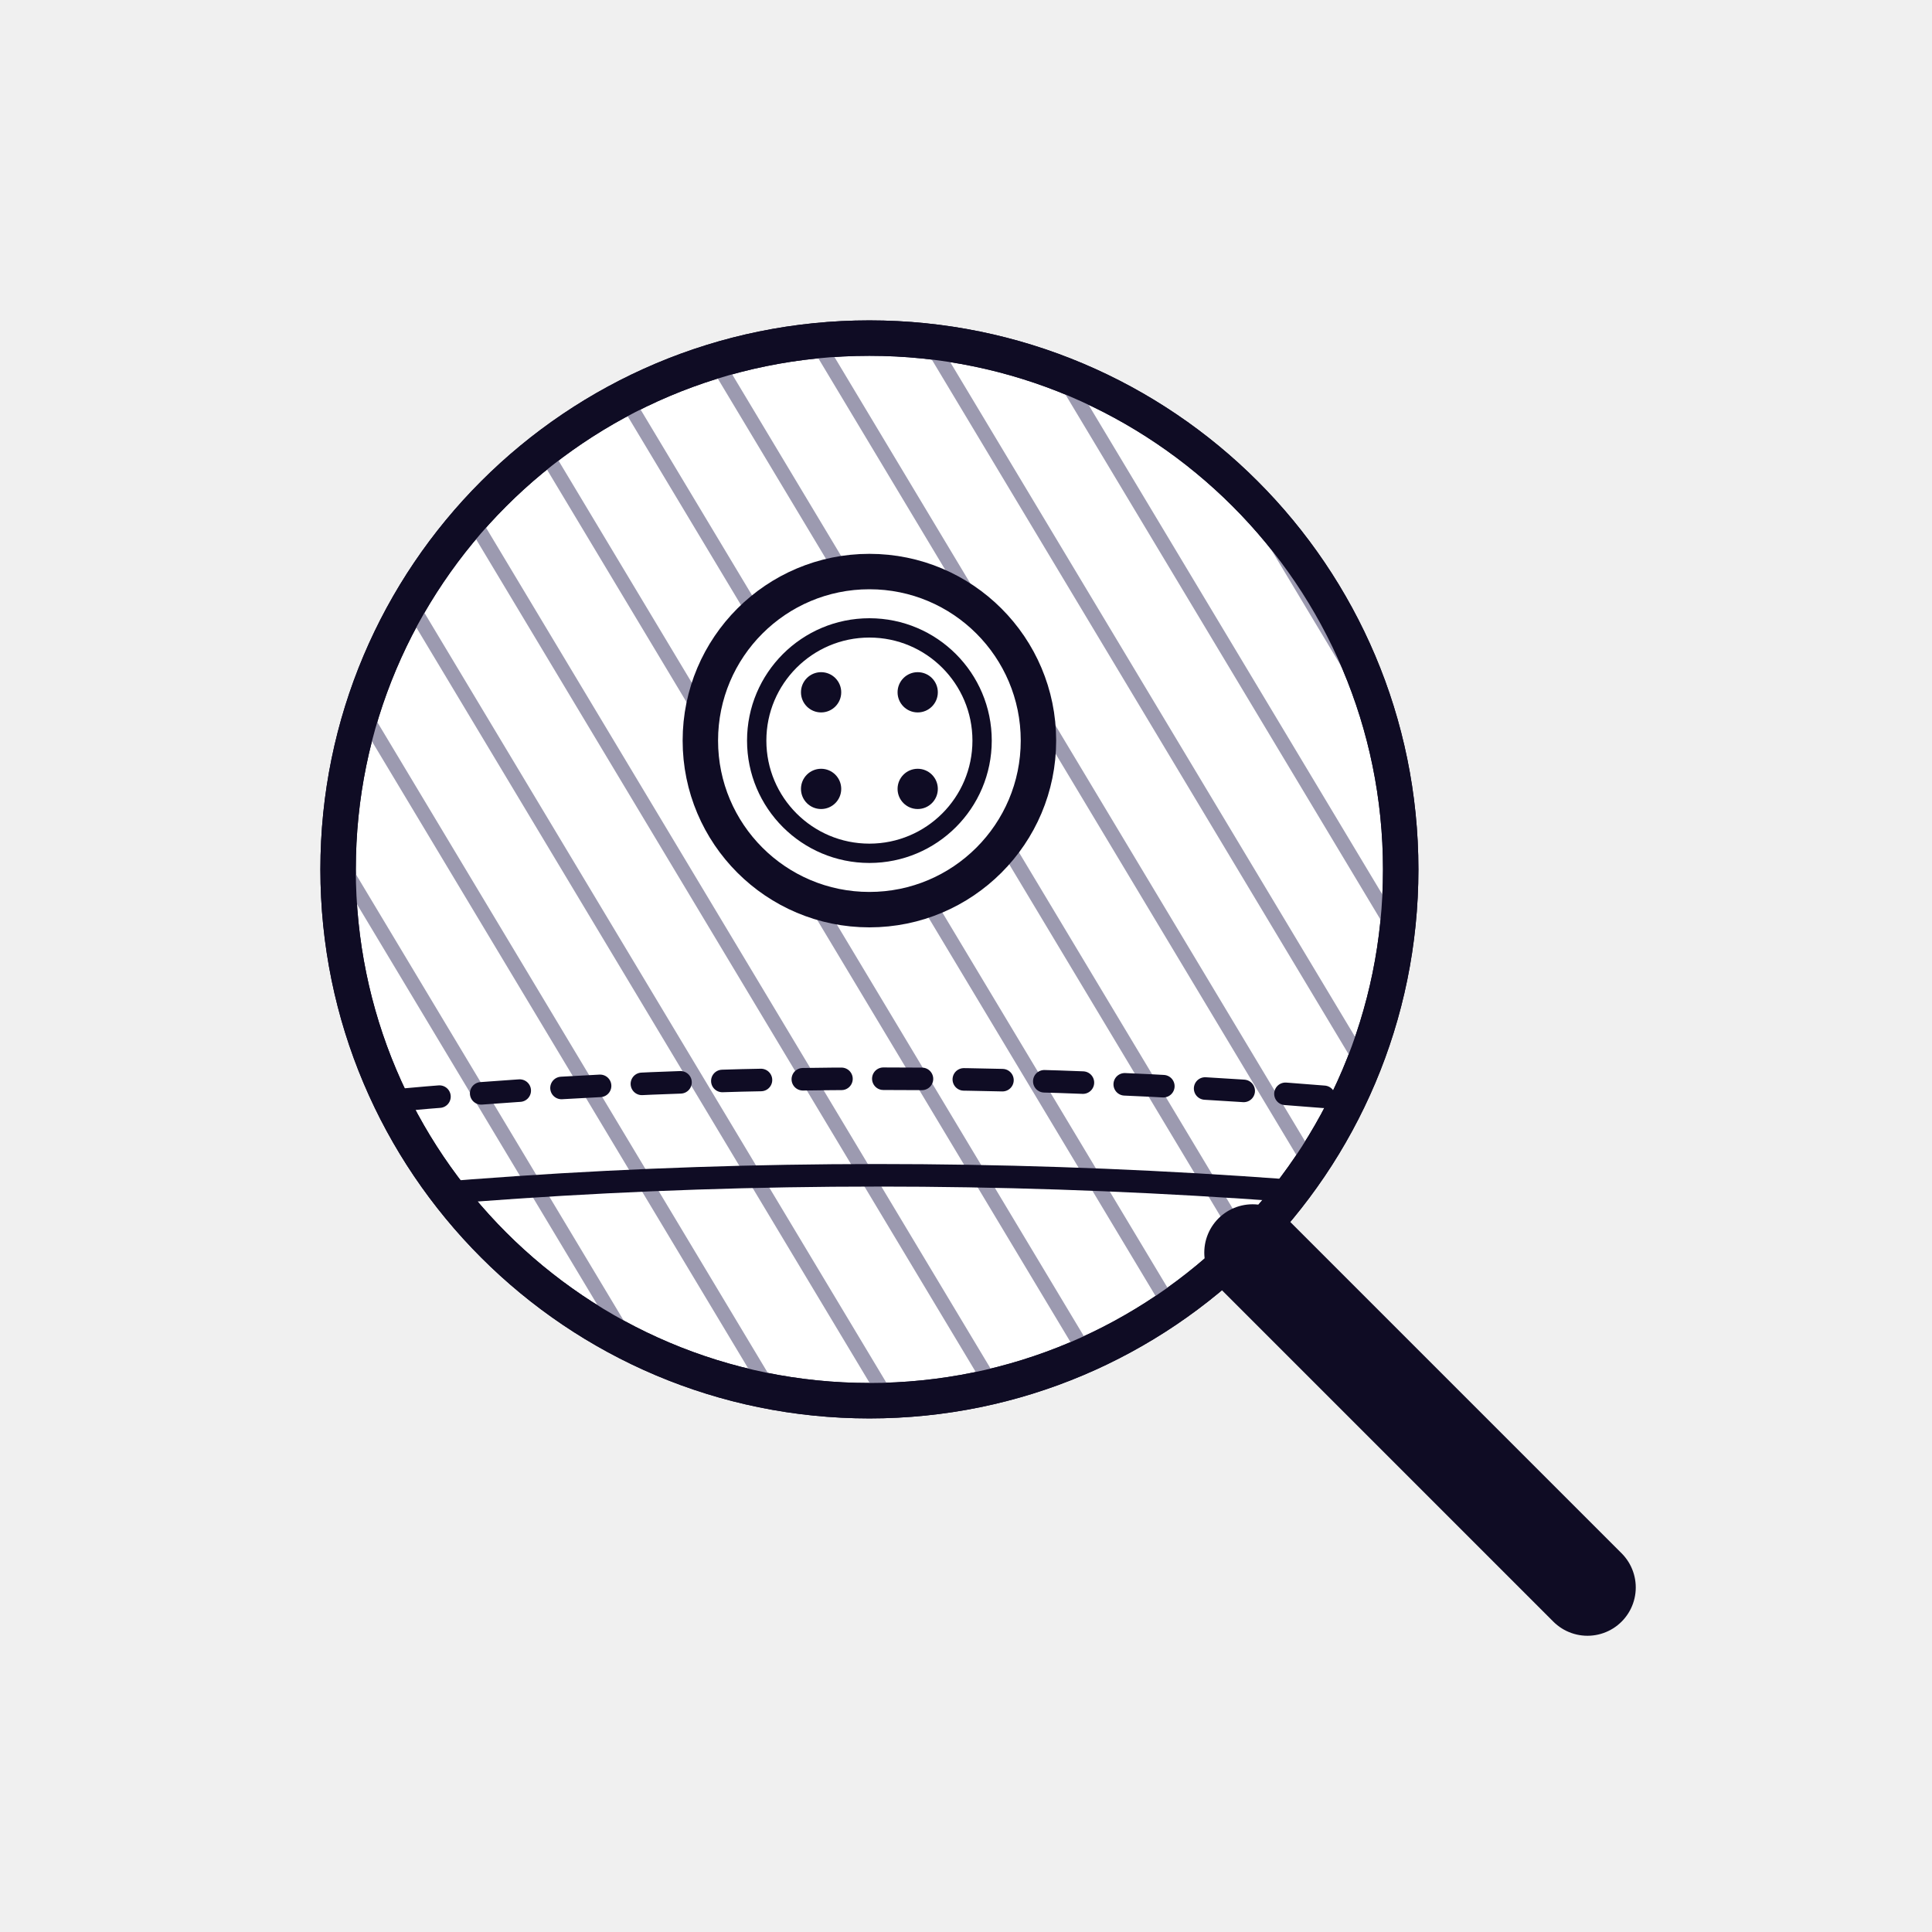
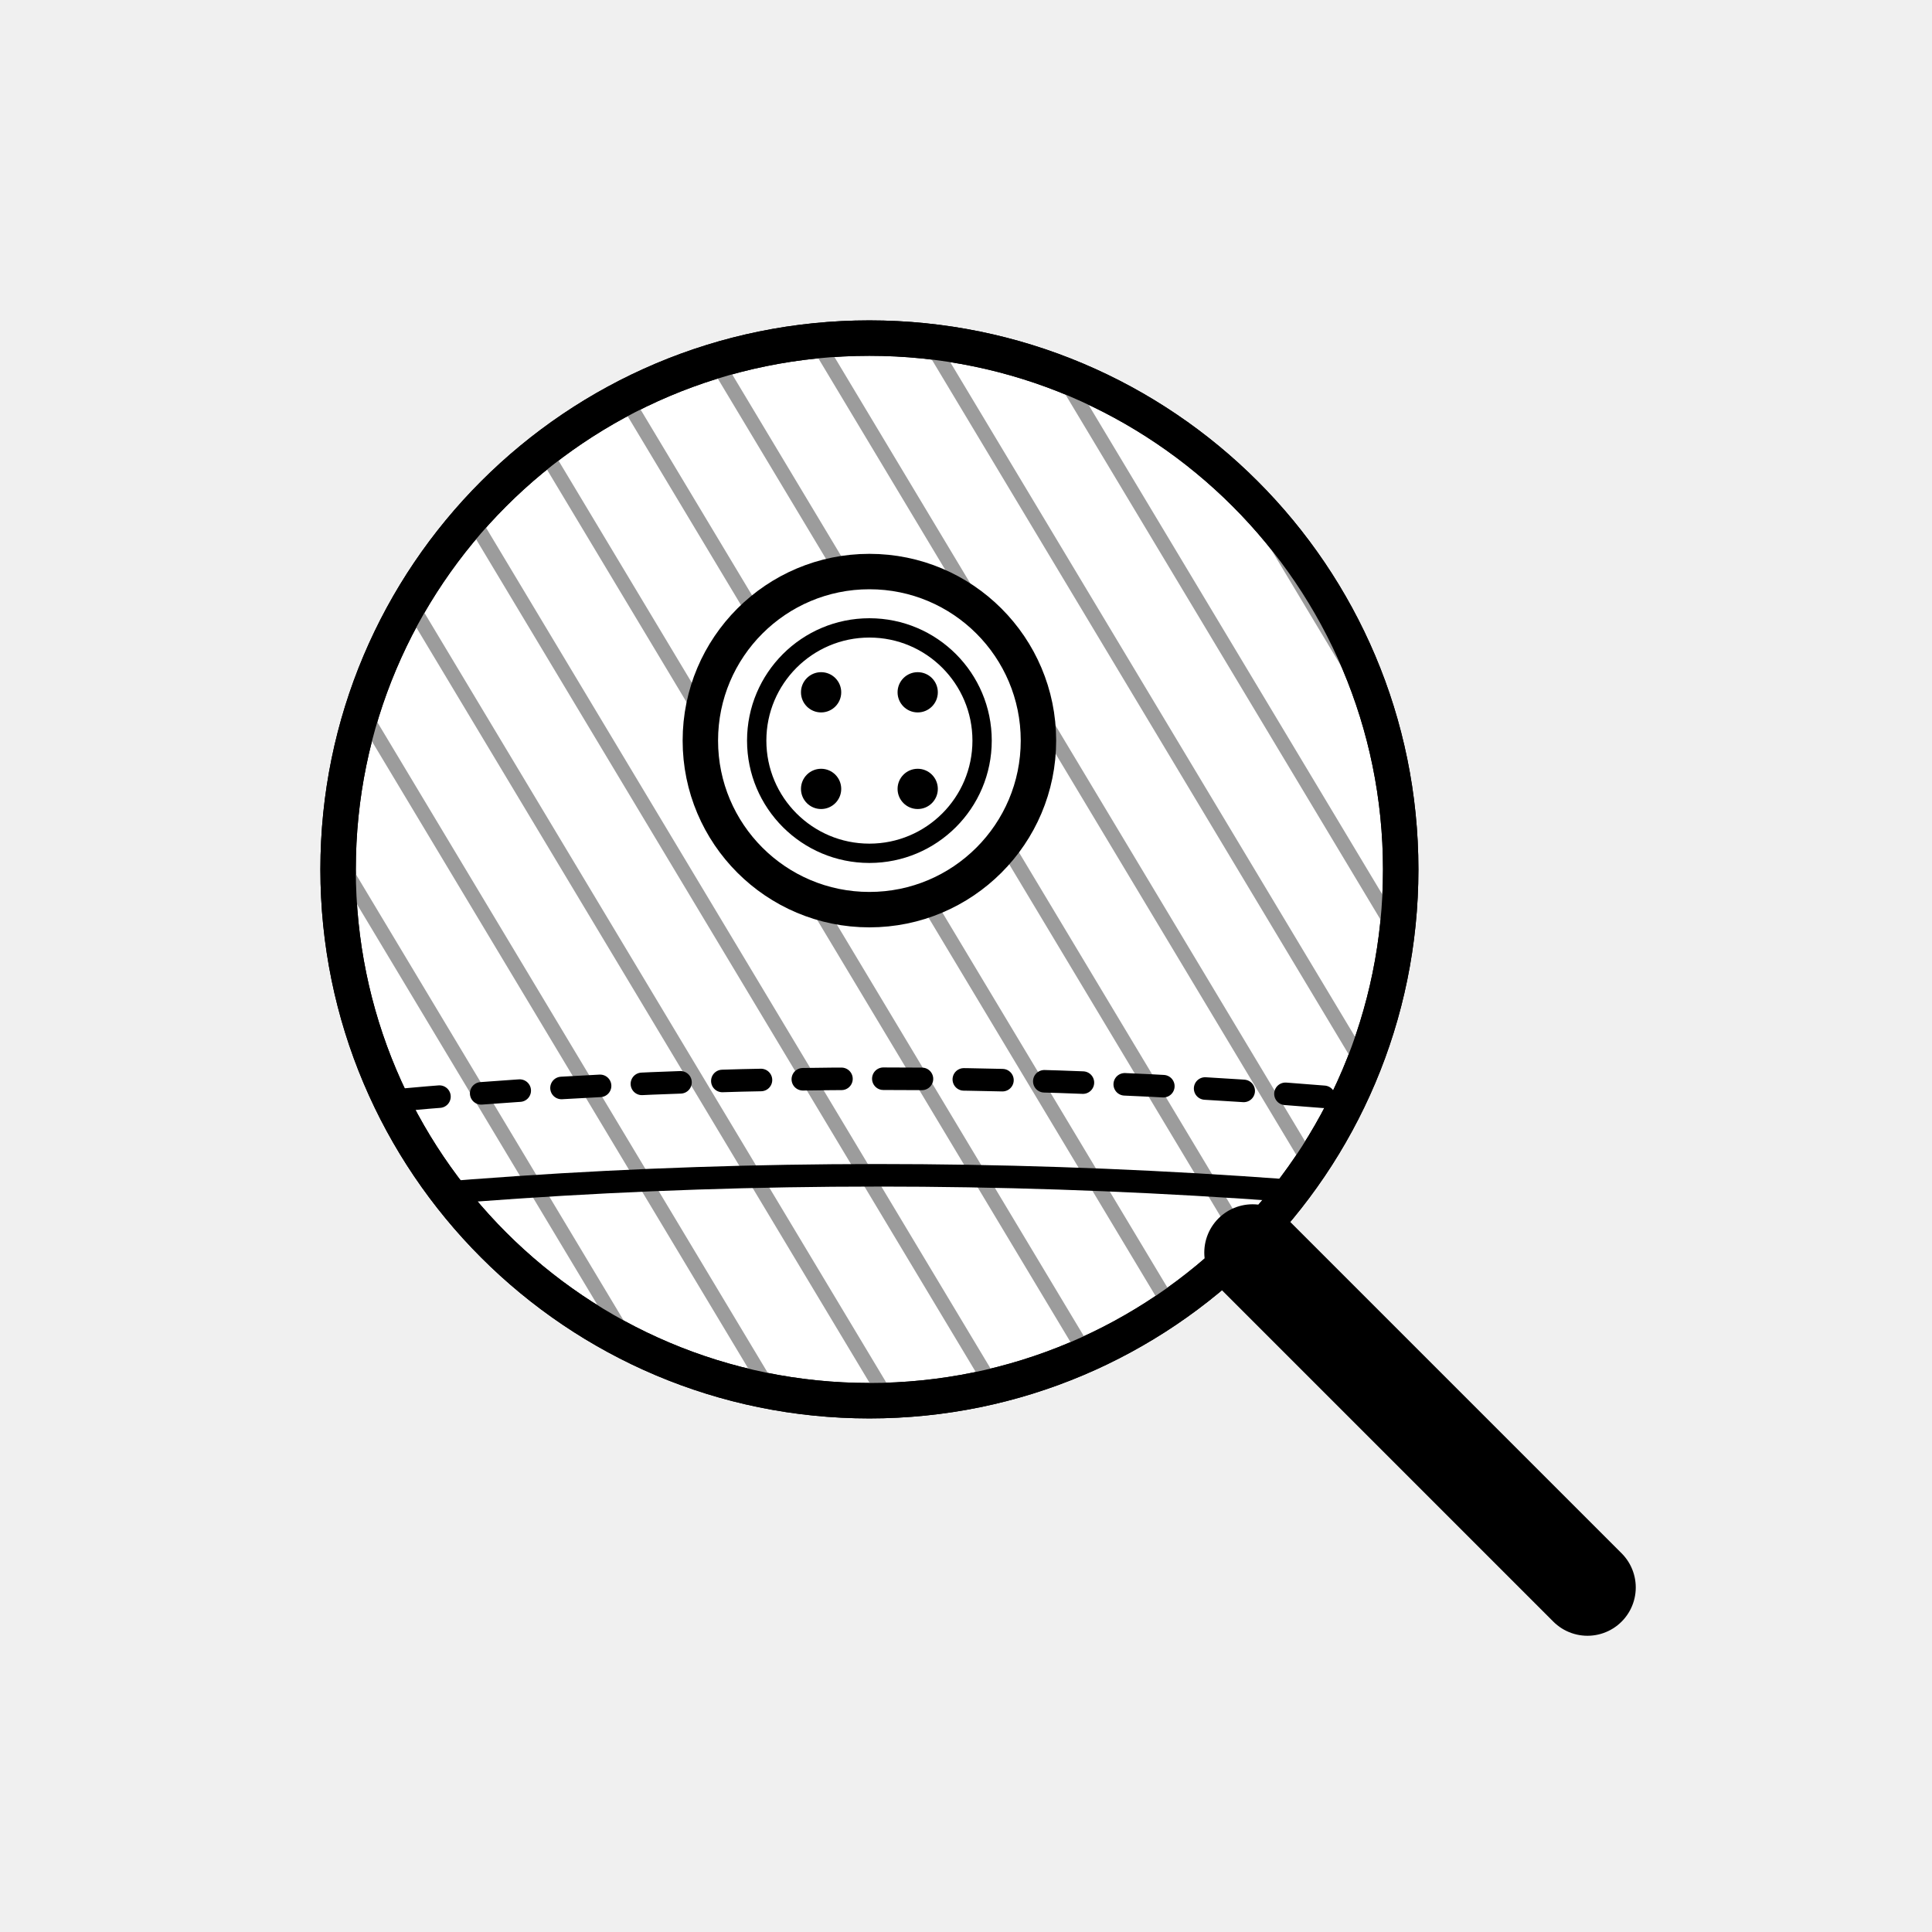
<svg xmlns="http://www.w3.org/2000/svg" viewBox="0 0 120 120" role="img" aria-label="Schets: een detail van de stof, dichtbij">
-   <g fill="none" stroke="#0F0C24" stroke-width="2.2" stroke-linecap="round" stroke-linejoin="round">
+   <g fill="none" stroke="#000000" stroke-width="2.2" stroke-linecap="round" stroke-linejoin="round">
    <defs>
      <clipPath id="k">
        <circle cx="54" cy="54" r="33" />
      </clipPath>
    </defs>
    <circle cx="54" cy="54" r="33" fill="#FFFFFF" />
    <g clip-path="url(#k)">
-       <path d="M-40 10 L20 110" stroke-width="0.9" stroke="#9C9AB0" />
-       <path d="M-33 10 L27 110" stroke-width="0.9" stroke="#9C9AB0" />
-       <path d="M-26 10 L34 110" stroke-width="0.9" stroke="#9C9AB0" />
-       <path d="M-19 10 L41 110" stroke-width="0.9" stroke="#9C9AB0" />
-       <path d="M-12 10 L48 110" stroke-width="0.9" stroke="#9C9AB0" />
-       <path d="M-5 10 L55 110" stroke-width="0.9" stroke="#9C9AB0" />
-       <path d="M2 10 L62 110" stroke-width="0.9" stroke="#9C9AB0" />
-       <path d="M9 10 L69 110" stroke-width="0.9" stroke="#9C9AB0" />
-       <path d="M16 10 L76 110" stroke-width="0.9" stroke="#9C9AB0" />
-       <path d="M23 10 L83 110" stroke-width="0.9" stroke="#9C9AB0" />
-       <path d="M30 10 L90 110" stroke-width="0.9" stroke="#9C9AB0" />
-       <path d="M37 10 L97 110" stroke-width="0.9" stroke="#9C9AB0" />
-       <path d="M44 10 L104 110" stroke-width="0.9" stroke="#9C9AB0" />
-       <path d="M51 10 L111 110" stroke-width="0.9" stroke="#9C9AB0" />
-       <path d="M58 10 L118 110" stroke-width="0.9" stroke="#9C9AB0" />
-       <path d="M65 10 L125 110" stroke-width="0.9" stroke="#9C9AB0" />
-       <path d="M72 10 L132 110" stroke-width="0.9" stroke="#9C9AB0" />
-       <path d="M79 10 L139 110" stroke-width="0.9" stroke="#9C9AB0" />
-       <path d="M86 10 L146 110" stroke-width="0.9" stroke="#9C9AB0" />
-       <path d="M93 10 L153 110" stroke-width="0.9" stroke="#9C9AB0" />
+       <path d="M-40 10 L20 110" stroke-width="0.9" stroke="#9C9C9C" />
+       <path d="M-33 10 L27 110" stroke-width="0.9" stroke="#9C9C9C" />
+       <path d="M-26 10 L34 110" stroke-width="0.9" stroke="#9C9C9C" />
+       <path d="M-19 10 L41 110" stroke-width="0.9" stroke="#9C9C9C" />
+       <path d="M-12 10 L48 110" stroke-width="0.9" stroke="#9C9C9C" />
+       <path d="M-5 10 L55 110" stroke-width="0.9" stroke="#9C9C9C" />
+       <path d="M2 10 L62 110" stroke-width="0.9" stroke="#9C9C9C" />
+       <path d="M9 10 L69 110" stroke-width="0.9" stroke="#9C9C9C" />
+       <path d="M16 10 L76 110" stroke-width="0.9" stroke="#9C9C9C" />
+       <path d="M23 10 L83 110" stroke-width="0.9" stroke="#9C9C9C" />
+       <path d="M30 10 L90 110" stroke-width="0.9" stroke="#9C9C9C" />
+       <path d="M37 10 L97 110" stroke-width="0.9" stroke="#9C9C9C" />
+       <path d="M44 10 L104 110" stroke-width="0.9" stroke="#9C9C9C" />
+       <path d="M51 10 L111 110" stroke-width="0.9" stroke="#9C9C9C" />
+       <path d="M58 10 L118 110" stroke-width="0.9" stroke="#9C9C9C" />
+       <path d="M65 10 L125 110" stroke-width="0.9" stroke="#9C9C9C" />
+       <path d="M72 10 L132 110" stroke-width="0.9" stroke="#9C9C9C" />
+       <path d="M79 10 L139 110" stroke-width="0.9" stroke="#9C9C9C" />
+       <path d="M86 10 L146 110" stroke-width="0.9" stroke="#9C9C9C" />
+       <path d="M93 10 L153 110" stroke-width="0.9" stroke="#9C9C9C" />
      <path d="M10 70 Q54 64 100 70" stroke-width="1.4" stroke-dasharray="2.4 2.6" />
      <path d="M10 76 Q54 70 100 76" stroke-width="1.4" />
      <circle cx="54" cy="46" r="10.5" fill="#FFFFFF" />
      <circle cx="54" cy="46" r="7" stroke-width="1.2" />
-       <circle cx="51" cy="43" r="1.25" fill="#0F0C24" stroke="none" />
-       <circle cx="57" cy="43" r="1.25" fill="#0F0C24" stroke="none" />
-       <circle cx="51" cy="49" r="1.25" fill="#0F0C24" stroke="none" />
-       <circle cx="57" cy="49" r="1.25" fill="#0F0C24" stroke="none" />
+       <circle cx="51" cy="43" r="1.25" fill="#000000" stroke="none" />
+       <circle cx="57" cy="43" r="1.25" fill="#000000" stroke="none" />
+       <circle cx="51" cy="49" r="1.25" fill="#000000" stroke="none" />
+       <circle cx="57" cy="49" r="1.25" fill="#000000" stroke="none" />
    </g>
    <circle cx="54" cy="54" r="33" />
    <path d="M77.8 77.8 L98.6 98.6" stroke-width="6" />
  </g>
</svg>
